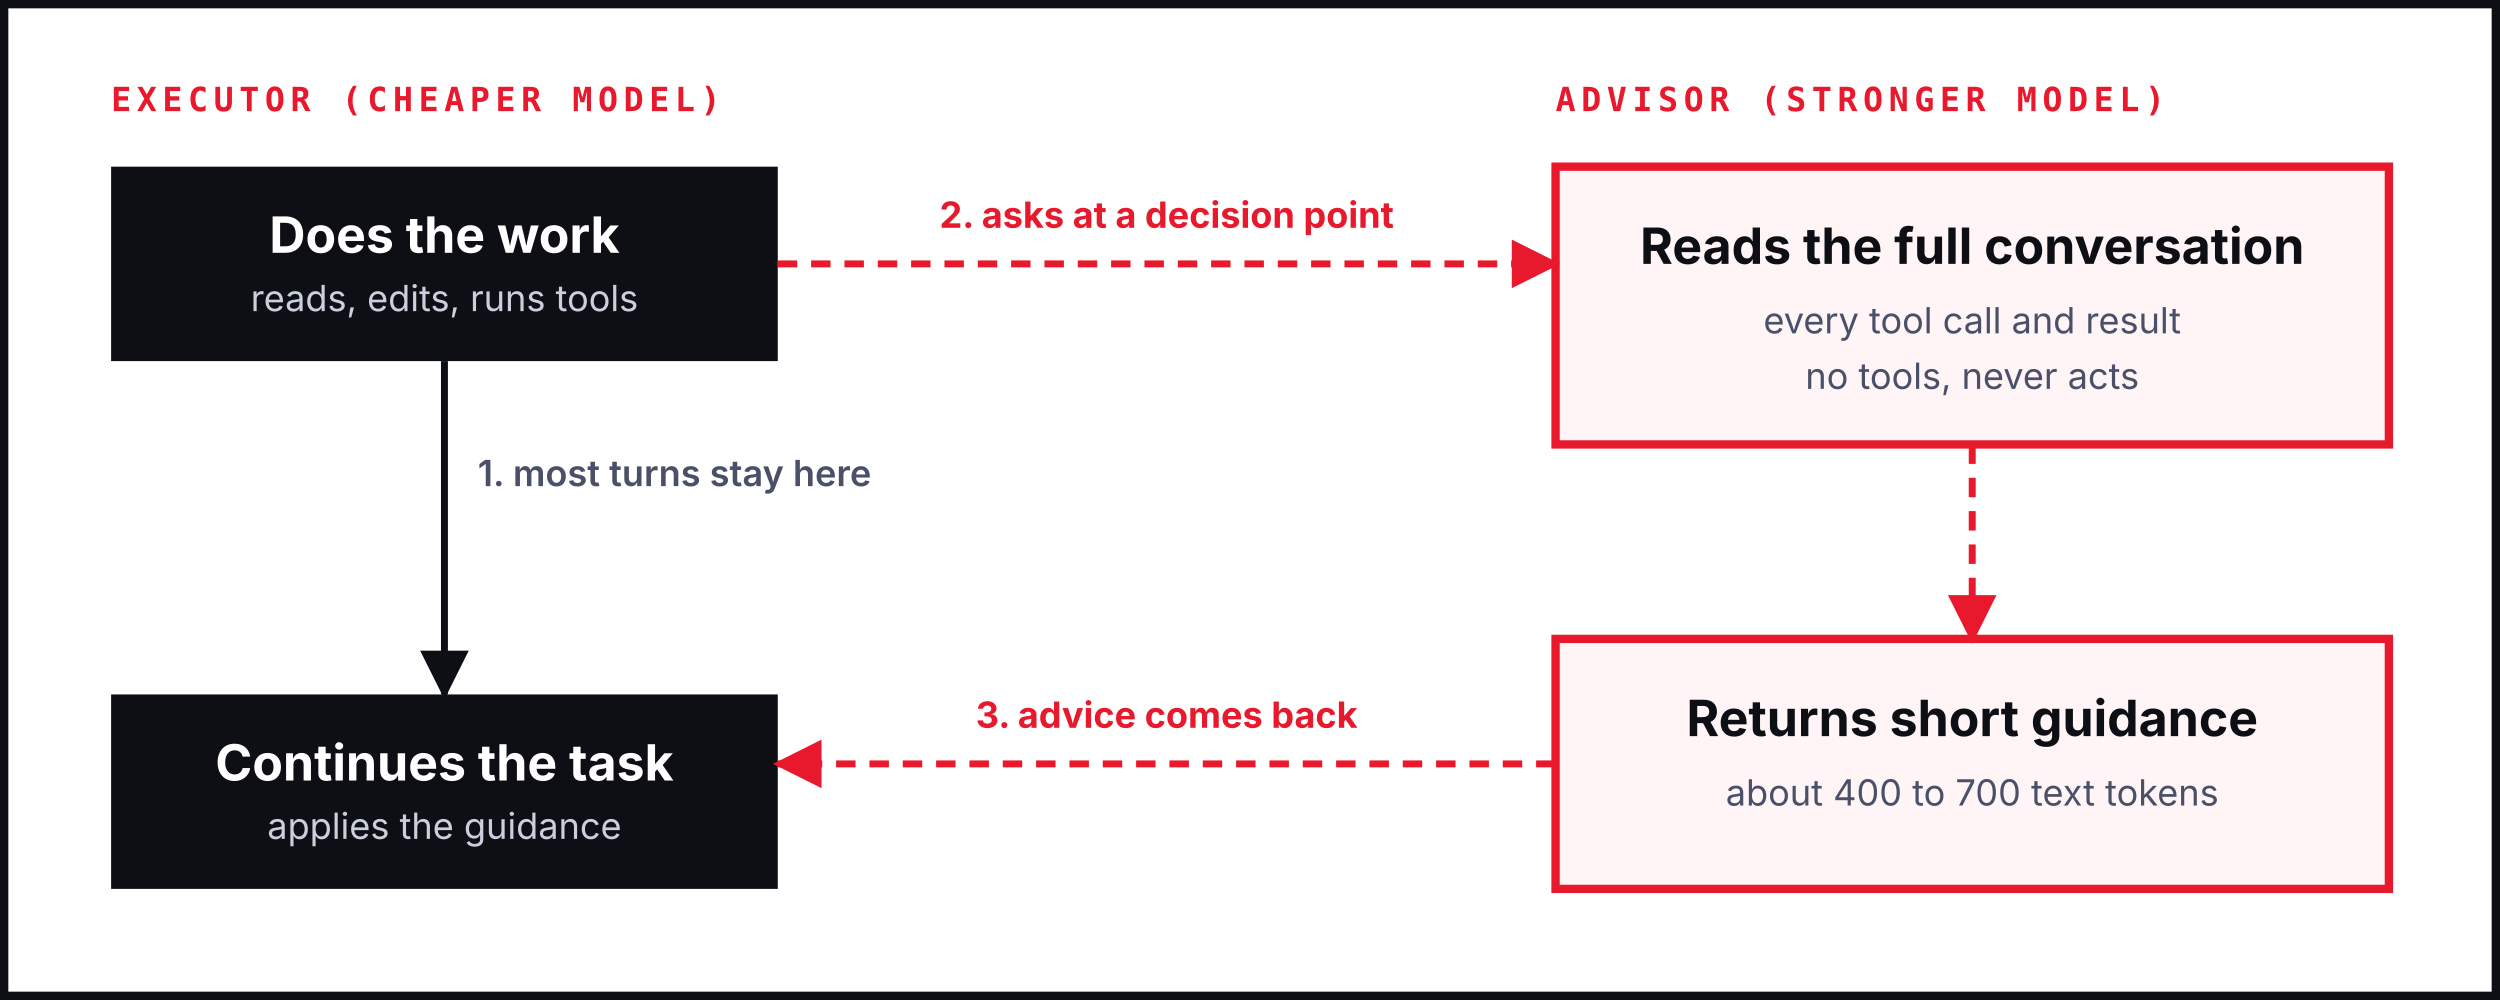
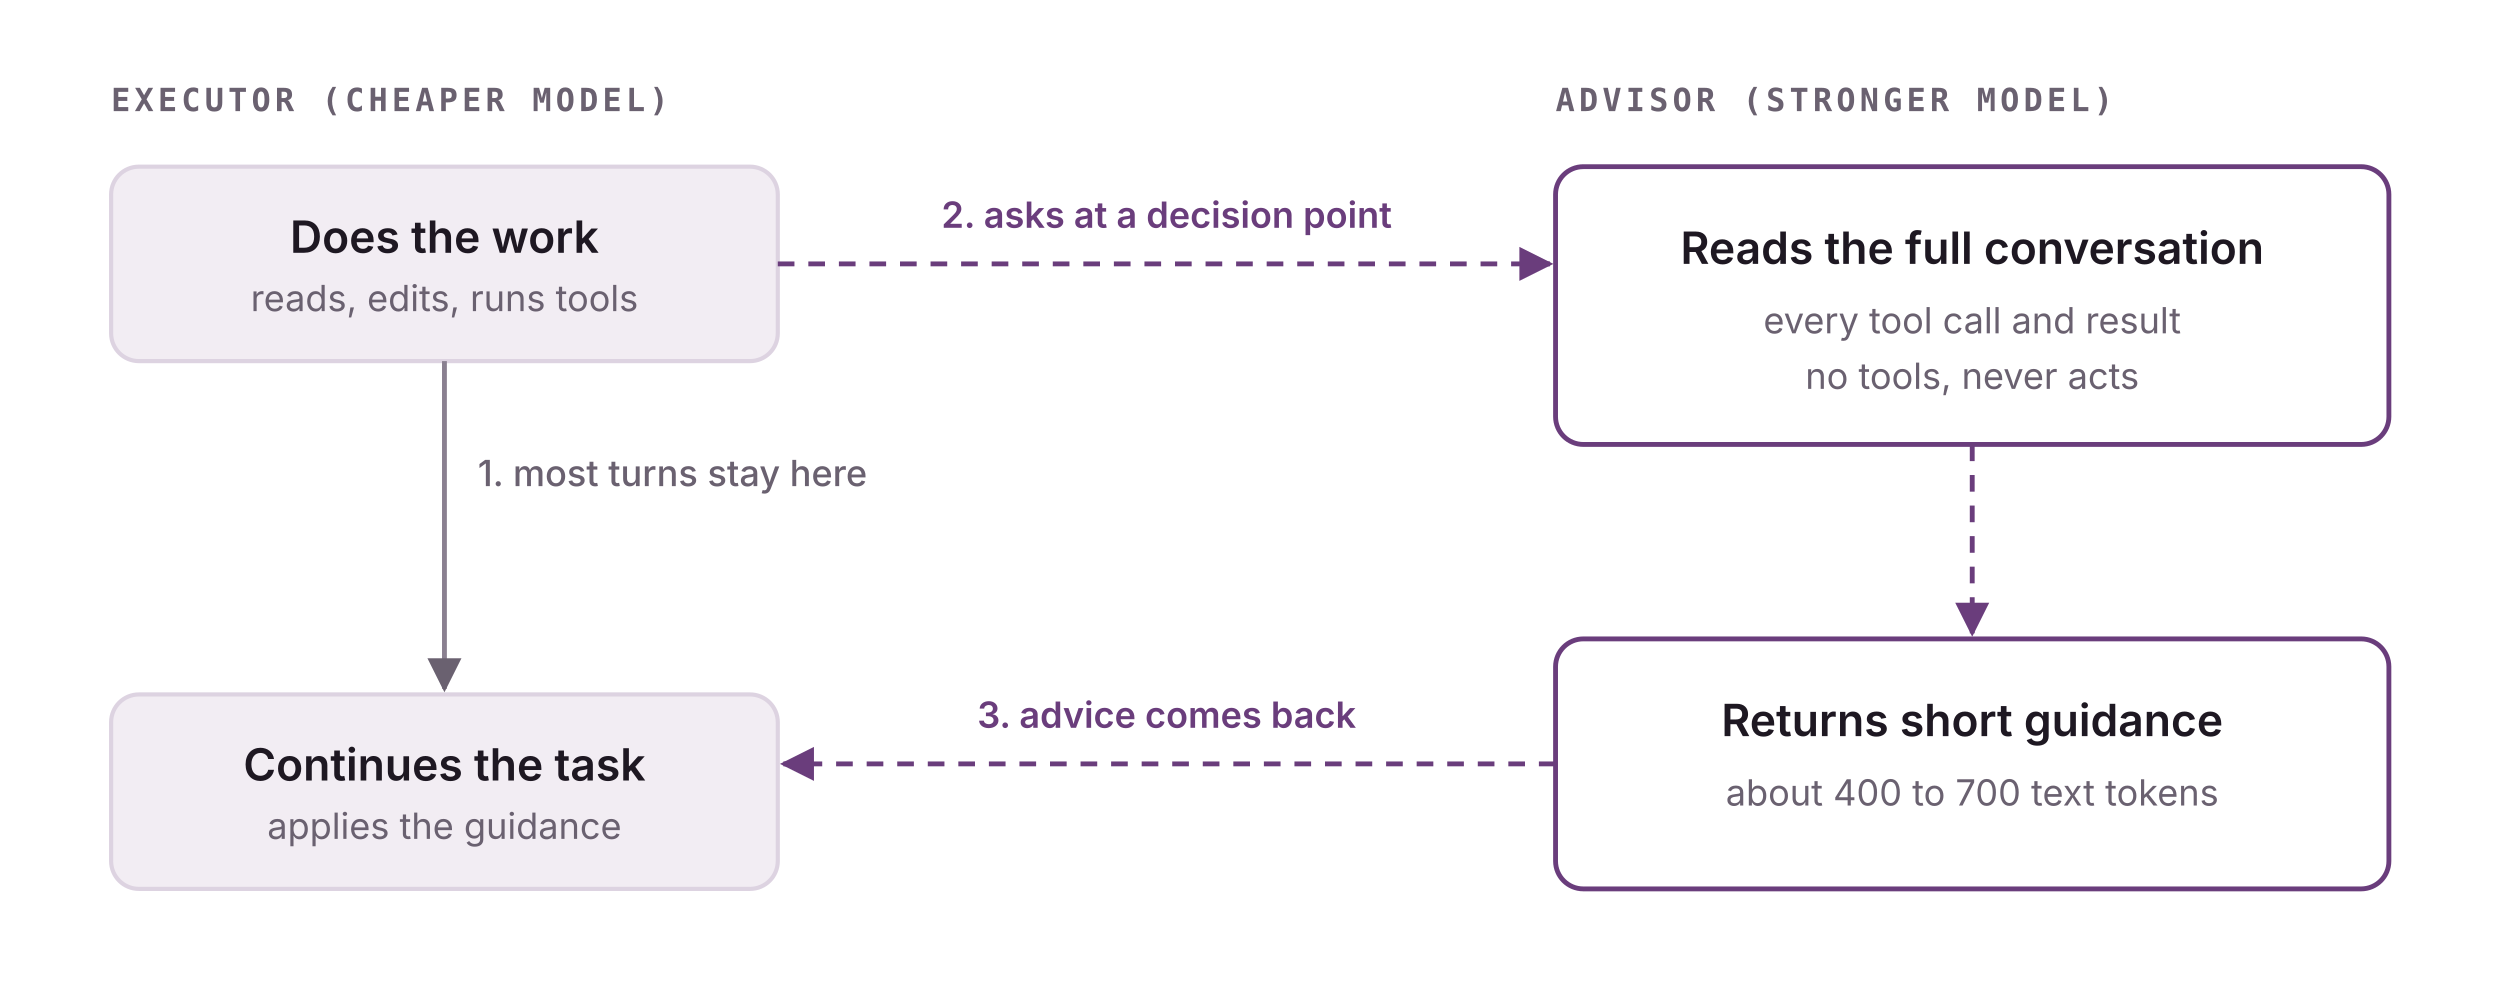
<svg xmlns="http://www.w3.org/2000/svg" viewBox="0 0 900 360" width="900" height="360" role="img" aria-labelledby="t d">
  <defs>
    <marker id="a" viewBox="0 0 10 10" refX="9" refY="5" markerWidth="7" markerHeight="7" orient="auto-start-reverse">
-       <path d="M0 0L10 5L0 10z" fill="#0D0F14" />
+       <path d="M0 0L10 5L0 10z" fill="#6A6170" />
    </marker>
-     <marker id="r" viewBox="0 0 10 10" refX="9" refY="5" markerWidth="7" markerHeight="7" orient="auto-start-reverse">
-       <path d="M0 0L10 5L0 10z" fill="#E8192C" />
+     <marker id="p" viewBox="0 0 10 10" refX="9" refY="5" markerWidth="7" markerHeight="7" orient="auto-start-reverse">
+       <path d="M0 0L10 5L0 10z" fill="#6A3D7C" />
    </marker>
    <style>
-       .pr{fill:#0D0F14}
-       .pt{font:700 18px system-ui,-apple-system,"Segoe UI",sans-serif;fill:#FFFFFF}
-       .ps{font:13px system-ui,-apple-system,"Segoe UI",sans-serif;fill:#C9CFDD}
-       .ln{stroke:#0D0F14;stroke-width:2.5;fill:none}
-       .lr{stroke:#E8192C;stroke-width:2.5;fill:none;stroke-dasharray:7 5}
-       .lb{font:600 13px system-ui,-apple-system,"Segoe UI",sans-serif;fill:#4A5068}
-       .lbr{font:700 13px system-ui,-apple-system,"Segoe UI",sans-serif;fill:#E8192C}
-       .card{fill:#FFF5F6;stroke:#E8192C;stroke-width:3}
-       .ct{font:700 18px system-ui,-apple-system,"Segoe UI",sans-serif;fill:#0D0F14}
-       .cs{font:13px system-ui,-apple-system,"Segoe UI",sans-serif;fill:#4A5068}
-       .hd{font:700 12px ui-monospace,SFMono-Regular,Menlo,monospace;fill:#E8192C;letter-spacing:2px}
+       .box{fill:#F2EDF3;stroke:#DDD3E1;stroke-width:1.5}
+       .acc{fill:#FFFFFF;stroke:#6A3D7C;stroke-width:1.75}
+       .end{fill:#FFFFFF;stroke:#B9ACBF;stroke-width:1.5}
+       .t{font:600 16px Inter,-apple-system,BlinkMacSystemFont,'Segoe UI',Helvetica,Arial,sans-serif;fill:#1E1822}
+       .tm{font:600 15px 'JetBrains Mono',ui-monospace,SFMono-Regular,Menlo,Consolas,monospace;fill:#1E1822}
+       .s{font:13px Inter,-apple-system,BlinkMacSystemFont,'Segoe UI',Helvetica,Arial,sans-serif;fill:#6A6170}
+       .ln{stroke:#8A8090;stroke-width:1.75;fill:none}
+       .lp{stroke:#6A3D7C;stroke-width:1.75;fill:none;stroke-dasharray:6 5}
+       .lb{font:500 13px Inter,-apple-system,BlinkMacSystemFont,'Segoe UI',Helvetica,Arial,sans-serif;fill:#6A6170}
+       .lbp{font:600 13px Inter,-apple-system,BlinkMacSystemFont,'Segoe UI',Helvetica,Arial,sans-serif;fill:#6A3D7C}
+       .hd{font:600 11.5px 'JetBrains Mono',ui-monospace,SFMono-Regular,Menlo,Consolas,monospace;fill:#6A6170;letter-spacing:1.5px}
+       .bdg{fill:#EFE6F2}
+       .bdt{font:600 10.5px 'JetBrains Mono',ui-monospace,SFMono-Regular,Menlo,Consolas,monospace;fill:#6A3D7C;letter-spacing:1px}
+       .nt{font:14px Inter,-apple-system,BlinkMacSystemFont,'Segoe UI',Helvetica,Arial,sans-serif;fill:#5E5563}
    </style>
  </defs>
-   <rect x="1.5" y="1.5" width="897" height="357" fill="#FFFFFF" stroke="#0D0F14" stroke-width="3" />
+   <rect width="900" height="360" fill="#FFFFFF" />
  <text class="hd" x="40" y="40">EXECUTOR (CHEAPER MODEL)</text>
  <text class="hd" x="560" y="40">ADVISOR (STRONGER MODEL)</text>
-   <rect class="pr" x="40" y="60" width="240" height="70" />
-   <text class="pt" x="160" y="91" text-anchor="middle">Does the work</text>
-   <text class="ps" x="160" y="112" text-anchor="middle">reads, edits, runs tools</text>
-   <rect class="pr" x="40" y="250" width="240" height="70" />
-   <text class="pt" x="160" y="281" text-anchor="middle">Continues the task</text>
-   <text class="ps" x="160" y="302" text-anchor="middle">applies the guidance</text>
-   <rect class="card" x="560" y="60" width="300" height="100" />
-   <text class="ct" x="710" y="95" text-anchor="middle">Reads the full conversation</text>
-   <text class="cs" x="710" y="120" text-anchor="middle">every tool call and result</text>
-   <text class="cs" x="710" y="140" text-anchor="middle">no tools, never acts</text>
-   <rect class="card" x="560" y="230" width="300" height="90" />
-   <text class="ct" x="710" y="265" text-anchor="middle">Returns short guidance</text>
-   <text class="cs" x="710" y="290" text-anchor="middle">about 400 to 700 text tokens</text>
-   <path class="ln" d="M160 130 V250" marker-end="url(#a)" />
+   <rect class="box" x="40" y="60" width="240" height="70" rx="10" />
+   <text class="t" x="160" y="91" text-anchor="middle">Does the work</text>
+   <text class="s" x="160" y="112" text-anchor="middle">reads, edits, runs tools</text>
+   <rect class="box" x="40" y="250" width="240" height="70" rx="10" />
+   <text class="t" x="160" y="281" text-anchor="middle">Continues the task</text>
+   <text class="s" x="160" y="302" text-anchor="middle">applies the guidance</text>
+   <rect class="acc" x="560" y="60" width="300" height="100" rx="10" />
+   <text class="t" x="710" y="95" text-anchor="middle">Reads the full conversation</text>
+   <text class="s" x="710" y="120" text-anchor="middle">every tool call and result</text>
+   <text class="s" x="710" y="140" text-anchor="middle">no tools, never acts</text>
+   <rect class="acc" x="560" y="230" width="300" height="90" rx="10" />
+   <text class="t" x="710" y="265" text-anchor="middle">Returns short guidance</text>
+   <text class="s" x="710" y="290" text-anchor="middle">about 400 to 700 text tokens</text>
+   <path class="ln" d="M160 130 V248" marker-end="url(#a)" />
  <text class="lb" x="172" y="175">1. most turns stay here</text>
-   <path class="lr" d="M280 95 H560" marker-end="url(#r)" />
-   <text class="lbr" x="420" y="82" text-anchor="middle">2. asks at a decision point</text>
-   <path class="lr" d="M710 160 V230" marker-end="url(#r)" />
-   <path class="lr" d="M560 275 H280" marker-end="url(#r)" />
-   <text class="lbr" x="420" y="262" text-anchor="middle">3. advice comes back</text>
+   <path class="lp" d="M280 95 H558" marker-end="url(#p)" />
+   <text class="lbp" x="420" y="82" text-anchor="middle">2. asks at a decision point</text>
+   <path class="lp" d="M710 160 V228" marker-end="url(#p)" />
+   <path class="lp" d="M560 275 H282" marker-end="url(#p)" />
+   <text class="lbp" x="420" y="262" text-anchor="middle">3. advice comes back</text>
</svg>
